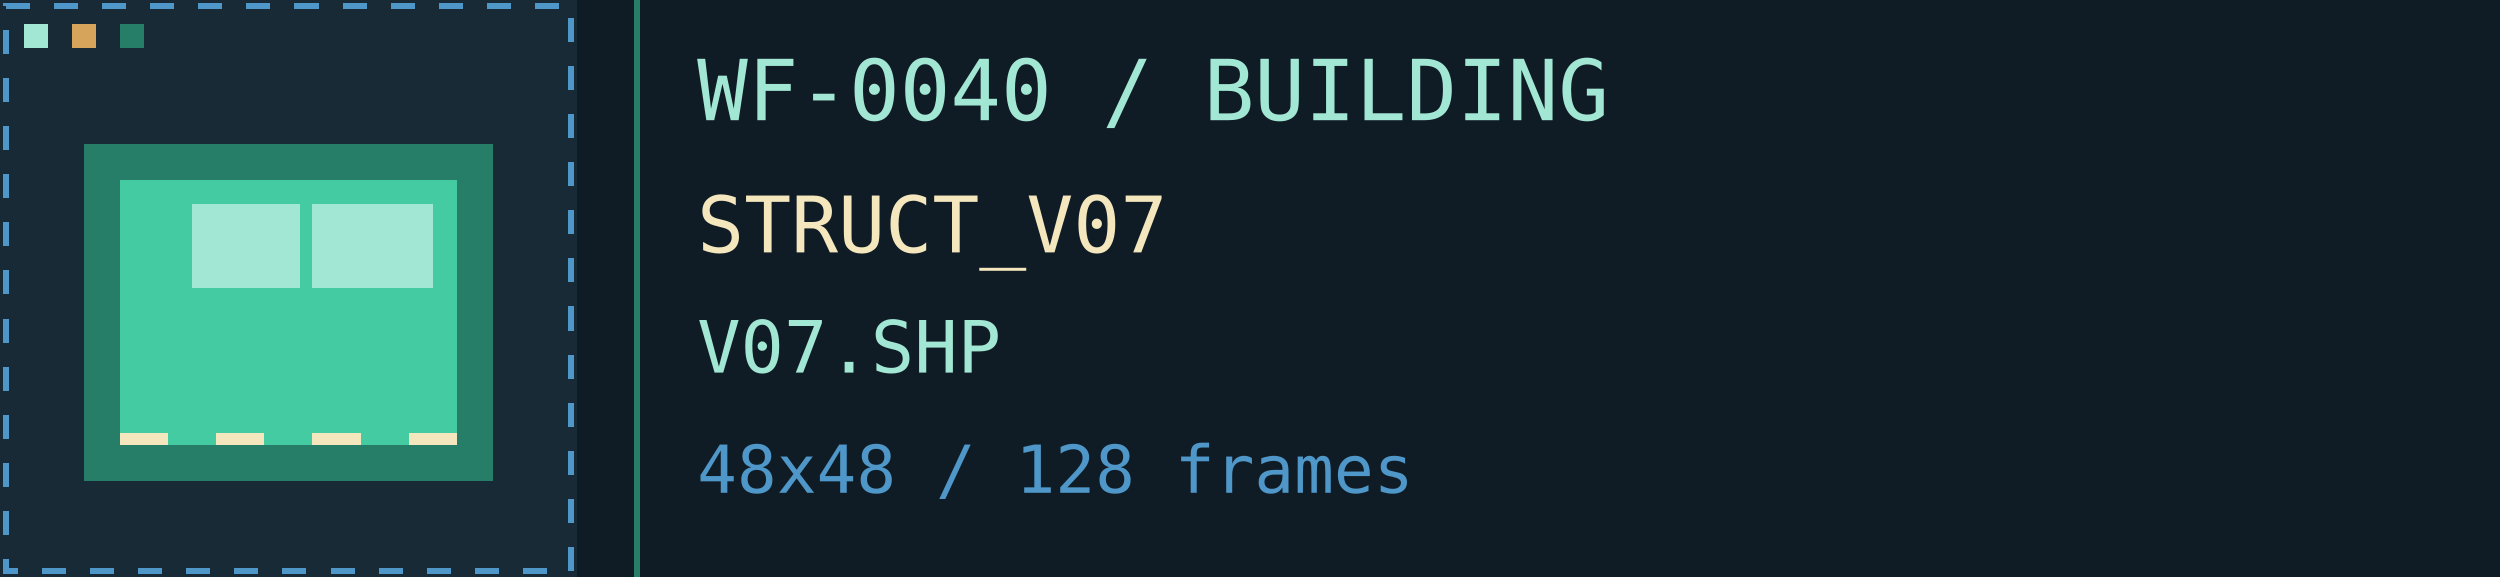
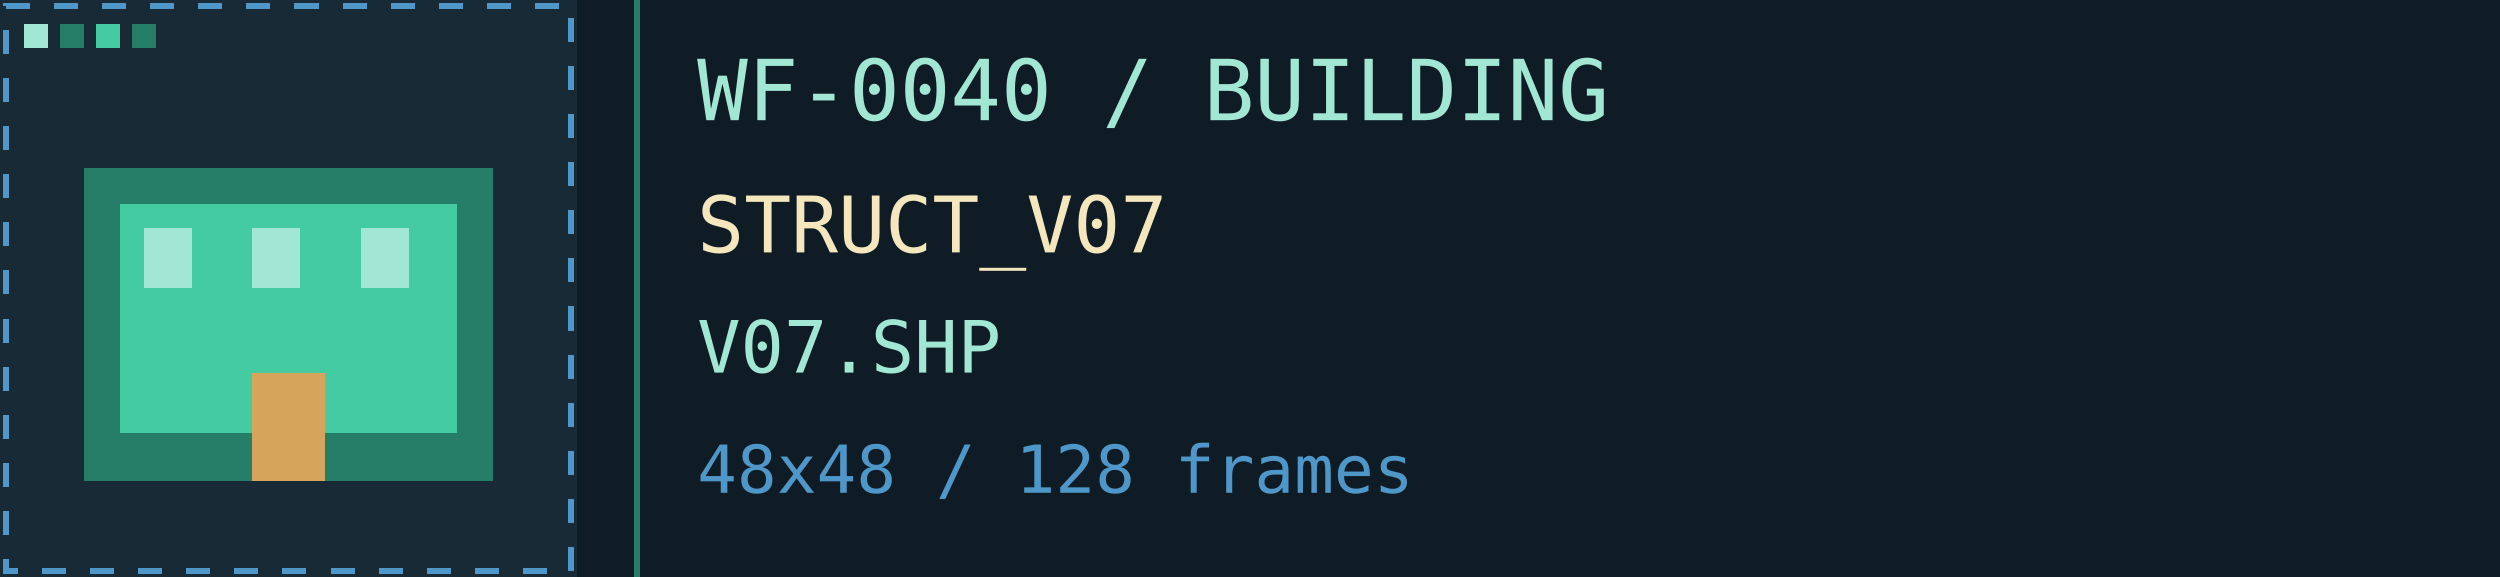
<svg xmlns="http://www.w3.org/2000/svg" viewBox="0 0 208 48" width="624" height="144" shape-rendering="crispEdges" role="img" aria-label="WF-0040 building STRUCT_V07 original wireframe">
  <rect width="208" height="48" fill="#101c25" />
  <rect width="48" height="48" fill="#172a36" />
  <rect x="0.5" y="0.5" width="47" height="47" fill="none" stroke="#4e97c8" stroke-dasharray="2 2" stroke-width="0.5" />
  <rect x="2" y="2" width="2" height="1" fill="#a1e7d3" />
-   <rect x="6" y="2" width="2" height="1" fill="#d7a45b" />
-   <rect x="10" y="2" width="2" height="1" fill="#277e68" />
+   <rect x="5" y="2" width="2" height="1" fill="#277e68" />
+   <rect x="8" y="2" width="2" height="1" fill="#45cba2" />
+   <rect x="11" y="2" width="2" height="1" fill="#277e68" />
  <rect x="2" y="3" width="2" height="1" fill="#a1e7d3" />
-   <rect x="6" y="3" width="2" height="1" fill="#d7a45b" />
-   <rect x="10" y="3" width="2" height="1" fill="#277e68" />
-   <rect x="7" y="12" width="34" height="1" fill="#277e68" />
-   <rect x="7" y="13" width="34" height="1" fill="#277e68" />
+   <rect x="5" y="3" width="2" height="1" fill="#277e68" />
+   <rect x="8" y="3" width="2" height="1" fill="#45cba2" />
+   <rect x="11" y="3" width="2" height="1" fill="#277e68" />
  <rect x="7" y="14" width="34" height="1" fill="#277e68" />
-   <rect x="7" y="15" width="3" height="1" fill="#277e68" />
-   <rect x="10" y="15" width="28" height="1" fill="#45cba2" />
-   <rect x="38" y="15" width="3" height="1" fill="#277e68" />
-   <rect x="7" y="16" width="3" height="1" fill="#277e68" />
-   <rect x="10" y="16" width="28" height="1" fill="#45cba2" />
-   <rect x="38" y="16" width="3" height="1" fill="#277e68" />
+   <rect x="7" y="15" width="34" height="1" fill="#277e68" />
+   <rect x="7" y="16" width="34" height="1" fill="#277e68" />
  <rect x="7" y="17" width="3" height="1" fill="#277e68" />
-   <rect x="10" y="17" width="6" height="1" fill="#45cba2" />
-   <rect x="16" y="17" width="9" height="1" fill="#a1e7d3" />
-   <rect x="25" y="17" width="1" height="1" fill="#45cba2" />
-   <rect x="26" y="17" width="10" height="1" fill="#a1e7d3" />
-   <rect x="36" y="17" width="2" height="1" fill="#45cba2" />
+   <rect x="10" y="17" width="28" height="1" fill="#45cba2" />
  <rect x="38" y="17" width="3" height="1" fill="#277e68" />
  <rect x="7" y="18" width="3" height="1" fill="#277e68" />
-   <rect x="10" y="18" width="6" height="1" fill="#45cba2" />
-   <rect x="16" y="18" width="9" height="1" fill="#a1e7d3" />
-   <rect x="25" y="18" width="1" height="1" fill="#45cba2" />
-   <rect x="26" y="18" width="10" height="1" fill="#a1e7d3" />
-   <rect x="36" y="18" width="2" height="1" fill="#45cba2" />
+   <rect x="10" y="18" width="28" height="1" fill="#45cba2" />
  <rect x="38" y="18" width="3" height="1" fill="#277e68" />
  <rect x="7" y="19" width="3" height="1" fill="#277e68" />
-   <rect x="10" y="19" width="6" height="1" fill="#45cba2" />
-   <rect x="16" y="19" width="9" height="1" fill="#a1e7d3" />
-   <rect x="25" y="19" width="1" height="1" fill="#45cba2" />
-   <rect x="26" y="19" width="10" height="1" fill="#a1e7d3" />
-   <rect x="36" y="19" width="2" height="1" fill="#45cba2" />
+   <rect x="10" y="19" width="2" height="1" fill="#45cba2" />
+   <rect x="12" y="19" width="4" height="1" fill="#a1e7d3" />
+   <rect x="16" y="19" width="5" height="1" fill="#45cba2" />
+   <rect x="21" y="19" width="4" height="1" fill="#a1e7d3" />
+   <rect x="25" y="19" width="5" height="1" fill="#45cba2" />
+   <rect x="30" y="19" width="4" height="1" fill="#a1e7d3" />
+   <rect x="34" y="19" width="4" height="1" fill="#45cba2" />
  <rect x="38" y="19" width="3" height="1" fill="#277e68" />
  <rect x="7" y="20" width="3" height="1" fill="#277e68" />
-   <rect x="10" y="20" width="6" height="1" fill="#45cba2" />
-   <rect x="16" y="20" width="9" height="1" fill="#a1e7d3" />
-   <rect x="25" y="20" width="1" height="1" fill="#45cba2" />
-   <rect x="26" y="20" width="10" height="1" fill="#a1e7d3" />
-   <rect x="36" y="20" width="2" height="1" fill="#45cba2" />
+   <rect x="10" y="20" width="2" height="1" fill="#45cba2" />
+   <rect x="12" y="20" width="4" height="1" fill="#a1e7d3" />
+   <rect x="16" y="20" width="5" height="1" fill="#45cba2" />
+   <rect x="21" y="20" width="4" height="1" fill="#a1e7d3" />
+   <rect x="25" y="20" width="5" height="1" fill="#45cba2" />
+   <rect x="30" y="20" width="4" height="1" fill="#a1e7d3" />
+   <rect x="34" y="20" width="4" height="1" fill="#45cba2" />
  <rect x="38" y="20" width="3" height="1" fill="#277e68" />
  <rect x="7" y="21" width="3" height="1" fill="#277e68" />
-   <rect x="10" y="21" width="6" height="1" fill="#45cba2" />
-   <rect x="16" y="21" width="9" height="1" fill="#a1e7d3" />
-   <rect x="25" y="21" width="1" height="1" fill="#45cba2" />
-   <rect x="26" y="21" width="10" height="1" fill="#a1e7d3" />
-   <rect x="36" y="21" width="2" height="1" fill="#45cba2" />
+   <rect x="10" y="21" width="2" height="1" fill="#45cba2" />
+   <rect x="12" y="21" width="4" height="1" fill="#a1e7d3" />
+   <rect x="16" y="21" width="5" height="1" fill="#45cba2" />
+   <rect x="21" y="21" width="4" height="1" fill="#a1e7d3" />
+   <rect x="25" y="21" width="5" height="1" fill="#45cba2" />
+   <rect x="30" y="21" width="4" height="1" fill="#a1e7d3" />
+   <rect x="34" y="21" width="4" height="1" fill="#45cba2" />
  <rect x="38" y="21" width="3" height="1" fill="#277e68" />
  <rect x="7" y="22" width="3" height="1" fill="#277e68" />
-   <rect x="10" y="22" width="6" height="1" fill="#45cba2" />
-   <rect x="16" y="22" width="9" height="1" fill="#a1e7d3" />
-   <rect x="25" y="22" width="1" height="1" fill="#45cba2" />
-   <rect x="26" y="22" width="10" height="1" fill="#a1e7d3" />
-   <rect x="36" y="22" width="2" height="1" fill="#45cba2" />
+   <rect x="10" y="22" width="2" height="1" fill="#45cba2" />
+   <rect x="12" y="22" width="4" height="1" fill="#a1e7d3" />
+   <rect x="16" y="22" width="5" height="1" fill="#45cba2" />
+   <rect x="21" y="22" width="4" height="1" fill="#a1e7d3" />
+   <rect x="25" y="22" width="5" height="1" fill="#45cba2" />
+   <rect x="30" y="22" width="4" height="1" fill="#a1e7d3" />
+   <rect x="34" y="22" width="4" height="1" fill="#45cba2" />
  <rect x="38" y="22" width="3" height="1" fill="#277e68" />
  <rect x="7" y="23" width="3" height="1" fill="#277e68" />
-   <rect x="10" y="23" width="6" height="1" fill="#45cba2" />
-   <rect x="16" y="23" width="9" height="1" fill="#a1e7d3" />
-   <rect x="25" y="23" width="1" height="1" fill="#45cba2" />
-   <rect x="26" y="23" width="10" height="1" fill="#a1e7d3" />
-   <rect x="36" y="23" width="2" height="1" fill="#45cba2" />
+   <rect x="10" y="23" width="2" height="1" fill="#45cba2" />
+   <rect x="12" y="23" width="4" height="1" fill="#a1e7d3" />
+   <rect x="16" y="23" width="5" height="1" fill="#45cba2" />
+   <rect x="21" y="23" width="4" height="1" fill="#a1e7d3" />
+   <rect x="25" y="23" width="5" height="1" fill="#45cba2" />
+   <rect x="30" y="23" width="4" height="1" fill="#a1e7d3" />
+   <rect x="34" y="23" width="4" height="1" fill="#45cba2" />
  <rect x="38" y="23" width="3" height="1" fill="#277e68" />
  <rect x="7" y="24" width="3" height="1" fill="#277e68" />
  <rect x="10" y="24" width="28" height="1" fill="#45cba2" />
  <rect x="38" y="24" width="3" height="1" fill="#277e68" />
  <rect x="7" y="25" width="3" height="1" fill="#277e68" />
  <rect x="10" y="25" width="28" height="1" fill="#45cba2" />
  <rect x="38" y="25" width="3" height="1" fill="#277e68" />
  <rect x="7" y="26" width="3" height="1" fill="#277e68" />
  <rect x="10" y="26" width="28" height="1" fill="#45cba2" />
  <rect x="38" y="26" width="3" height="1" fill="#277e68" />
  <rect x="7" y="27" width="3" height="1" fill="#277e68" />
  <rect x="10" y="27" width="28" height="1" fill="#45cba2" />
  <rect x="38" y="27" width="3" height="1" fill="#277e68" />
  <rect x="7" y="28" width="3" height="1" fill="#277e68" />
  <rect x="10" y="28" width="28" height="1" fill="#45cba2" />
  <rect x="38" y="28" width="3" height="1" fill="#277e68" />
  <rect x="7" y="29" width="3" height="1" fill="#277e68" />
  <rect x="10" y="29" width="28" height="1" fill="#45cba2" />
  <rect x="38" y="29" width="3" height="1" fill="#277e68" />
  <rect x="7" y="30" width="3" height="1" fill="#277e68" />
  <rect x="10" y="30" width="28" height="1" fill="#45cba2" />
  <rect x="38" y="30" width="3" height="1" fill="#277e68" />
  <rect x="7" y="31" width="3" height="1" fill="#277e68" />
-   <rect x="10" y="31" width="28" height="1" fill="#45cba2" />
+   <rect x="10" y="31" width="11" height="1" fill="#45cba2" />
+   <rect x="21" y="31" width="6" height="1" fill="#d7a45b" />
+   <rect x="27" y="31" width="11" height="1" fill="#45cba2" />
  <rect x="38" y="31" width="3" height="1" fill="#277e68" />
  <rect x="7" y="32" width="3" height="1" fill="#277e68" />
-   <rect x="10" y="32" width="28" height="1" fill="#45cba2" />
+   <rect x="10" y="32" width="11" height="1" fill="#45cba2" />
+   <rect x="21" y="32" width="6" height="1" fill="#d7a45b" />
+   <rect x="27" y="32" width="11" height="1" fill="#45cba2" />
  <rect x="38" y="32" width="3" height="1" fill="#277e68" />
  <rect x="7" y="33" width="3" height="1" fill="#277e68" />
-   <rect x="10" y="33" width="28" height="1" fill="#45cba2" />
+   <rect x="10" y="33" width="11" height="1" fill="#45cba2" />
+   <rect x="21" y="33" width="6" height="1" fill="#d7a45b" />
+   <rect x="27" y="33" width="11" height="1" fill="#45cba2" />
  <rect x="38" y="33" width="3" height="1" fill="#277e68" />
  <rect x="7" y="34" width="3" height="1" fill="#277e68" />
-   <rect x="10" y="34" width="28" height="1" fill="#45cba2" />
+   <rect x="10" y="34" width="11" height="1" fill="#45cba2" />
+   <rect x="21" y="34" width="6" height="1" fill="#d7a45b" />
+   <rect x="27" y="34" width="11" height="1" fill="#45cba2" />
  <rect x="38" y="34" width="3" height="1" fill="#277e68" />
  <rect x="7" y="35" width="3" height="1" fill="#277e68" />
-   <rect x="10" y="35" width="28" height="1" fill="#45cba2" />
+   <rect x="10" y="35" width="11" height="1" fill="#45cba2" />
+   <rect x="21" y="35" width="6" height="1" fill="#d7a45b" />
+   <rect x="27" y="35" width="11" height="1" fill="#45cba2" />
  <rect x="38" y="35" width="3" height="1" fill="#277e68" />
-   <rect x="7" y="36" width="3" height="1" fill="#277e68" />
-   <rect x="10" y="36" width="4" height="1" fill="#f4e6bd" />
-   <rect x="14" y="36" width="4" height="1" fill="#45cba2" />
-   <rect x="18" y="36" width="4" height="1" fill="#f4e6bd" />
-   <rect x="22" y="36" width="4" height="1" fill="#45cba2" />
-   <rect x="26" y="36" width="4" height="1" fill="#f4e6bd" />
-   <rect x="30" y="36" width="4" height="1" fill="#45cba2" />
-   <rect x="34" y="36" width="4" height="1" fill="#f4e6bd" />
-   <rect x="38" y="36" width="3" height="1" fill="#277e68" />
-   <rect x="7" y="37" width="34" height="1" fill="#277e68" />
-   <rect x="7" y="38" width="34" height="1" fill="#277e68" />
-   <rect x="7" y="39" width="34" height="1" fill="#277e68" />
+   <rect x="7" y="36" width="14" height="1" fill="#277e68" />
+   <rect x="21" y="36" width="6" height="1" fill="#d7a45b" />
+   <rect x="27" y="36" width="14" height="1" fill="#277e68" />
+   <rect x="7" y="37" width="14" height="1" fill="#277e68" />
+   <rect x="21" y="37" width="6" height="1" fill="#d7a45b" />
+   <rect x="27" y="37" width="14" height="1" fill="#277e68" />
+   <rect x="7" y="38" width="14" height="1" fill="#277e68" />
+   <rect x="21" y="38" width="6" height="1" fill="#d7a45b" />
+   <rect x="27" y="38" width="14" height="1" fill="#277e68" />
+   <rect x="7" y="39" width="14" height="1" fill="#277e68" />
+   <rect x="21" y="39" width="6" height="1" fill="#d7a45b" />
+   <rect x="27" y="39" width="14" height="1" fill="#277e68" />
  <line x1="53" y1="0" x2="53" y2="48" stroke="#277e68" stroke-width="0.5" />
  <g font-family="monospace" fill="#a1e7d3">
    <text x="58" y="10" font-size="7">WF-0040 / BUILDING</text>
    <text x="58" y="21" font-size="6.5" fill="#f4e6bd">STRUCT_V07</text>
    <text x="58" y="31" font-size="6">V07.SHP</text>
    <text x="58" y="41" font-size="5.5" fill="#4e97c8">48x48 / 128 frames</text>
  </g>
</svg>
